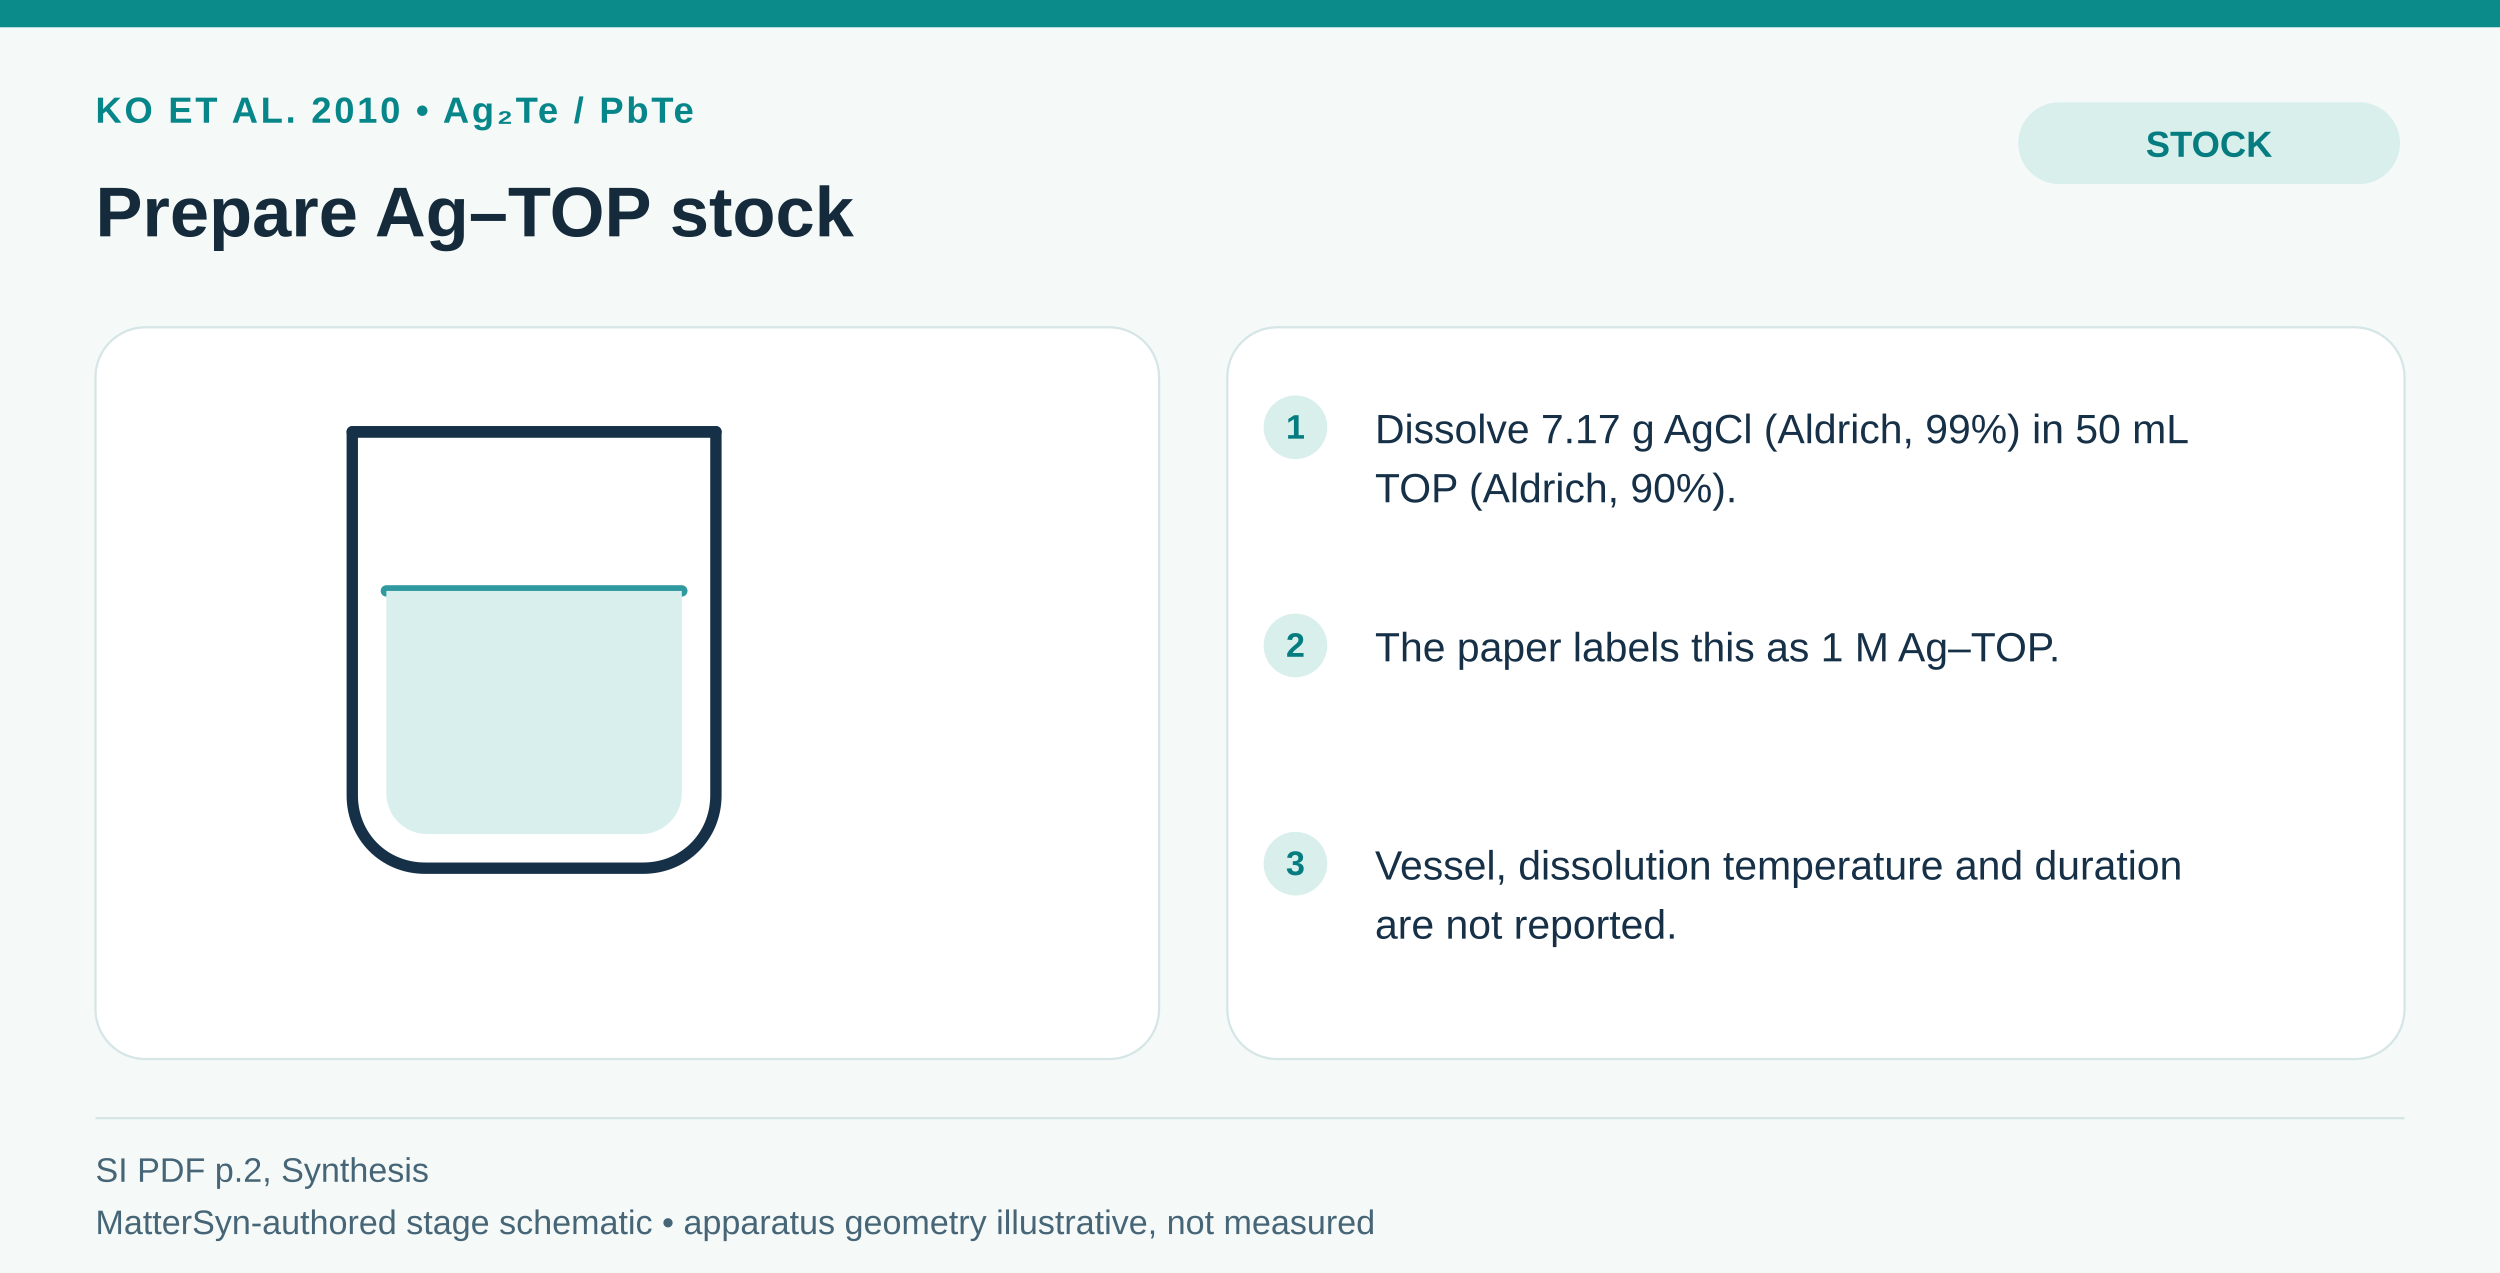
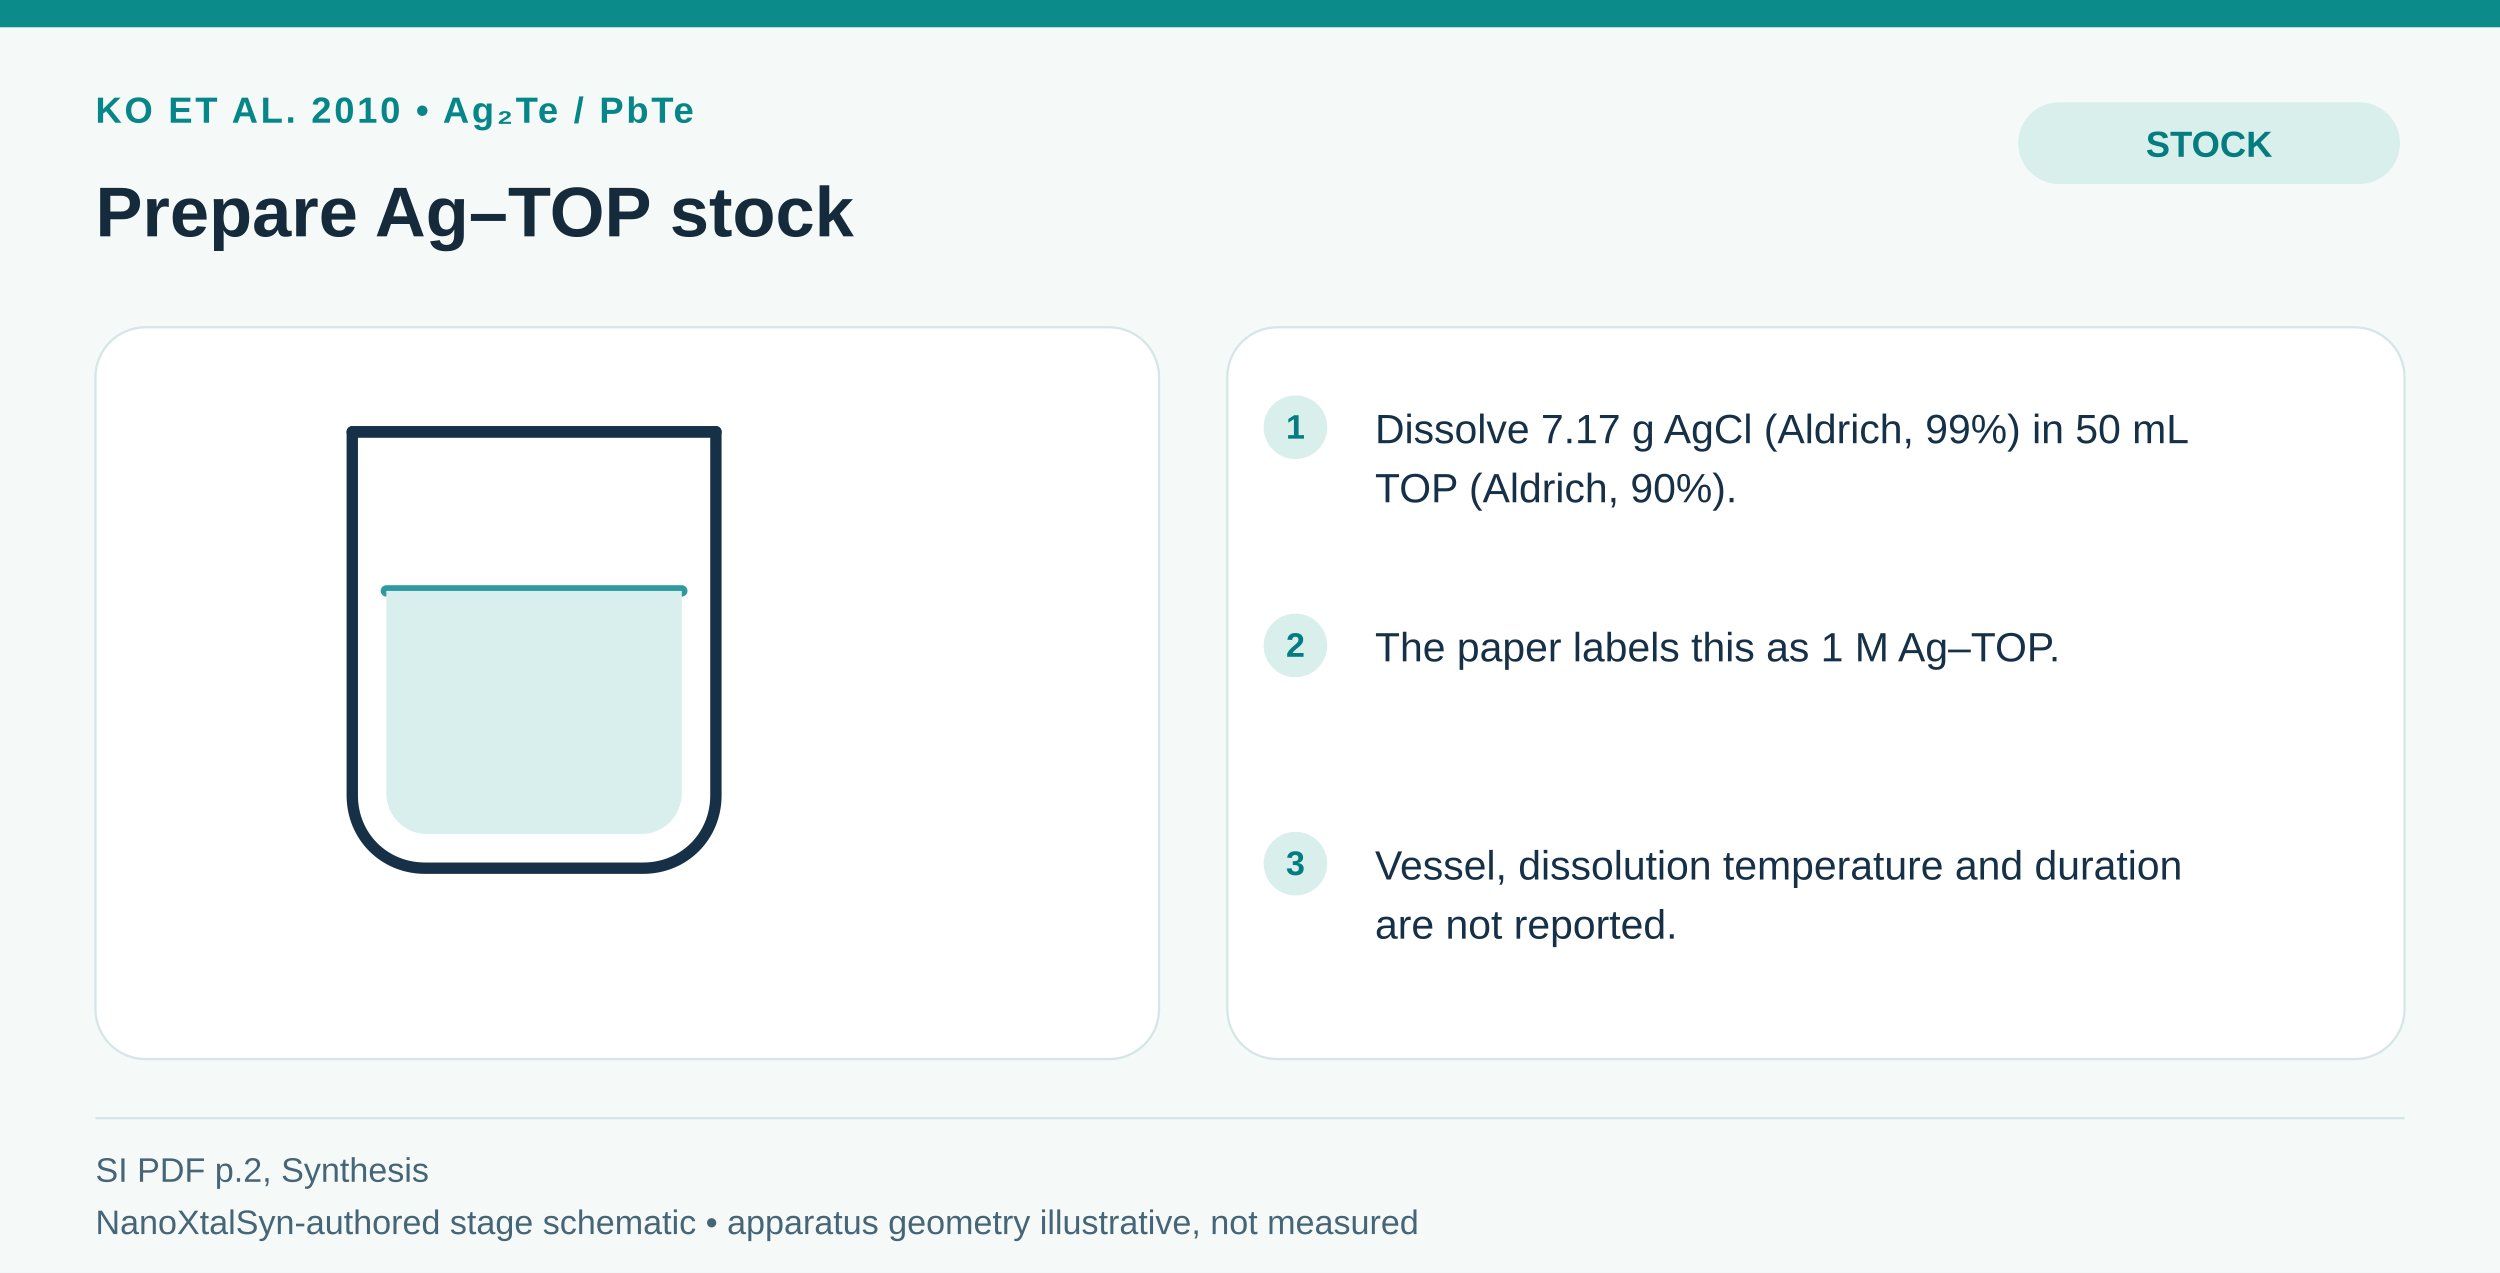
- <svg xmlns="http://www.w3.org/2000/svg" viewBox="0 0 1100 560" role="img" aria-label="MatterSyn authored schematic: Prepare Ag–TOP stock">
+ <svg xmlns="http://www.w3.org/2000/svg" viewBox="0 0 1100 560" role="img" aria-label="NanoXtalSyn authored schematic: Prepare Ag–TOP stock">
  <style>.eyebrow{font:700 16px Arial,sans-serif;letter-spacing:1.2px;fill:#07868a}.title{font:700 31px Arial,sans-serif;fill:#152b3b}.stage{font:700 16px Arial,sans-serif;fill:#057d80}.body{font:18px Arial,sans-serif;fill:#163047}.num{font:700 15px Arial,sans-serif;fill:#057d80}.foot{font:15px Arial,sans-serif;fill:#466577}</style>
  <rect width="1100" height="560" fill="#f5faf9" />
  <rect width="1100" height="12" fill="#0b8c8b" />
  <text x="42" y="54" class="eyebrow">KO ET AL. 2010  •  Ag₂Te / PbTe</text>
  <text x="42" y="104" class="title">Prepare Ag–TOP stock</text>
  <rect x="888" y="45" width="168" height="36" rx="18" fill="#d9efec" />
  <text x="972" y="69" text-anchor="middle" class="stage">STOCK</text>
  <rect x="42" y="144" width="468" height="322" rx="22" fill="#fff" stroke="#d6e5e6" />
  <rect x="540" y="144" width="518" height="322" rx="22" fill="#fff" stroke="#d6e5e6" />
  <g stroke="#163047" stroke-width="5" stroke-linecap="round" stroke-linejoin="round" fill="none">
    <path d="M155 190h160v160c0 18-14 32-32 32h-96c-18 0-32-14-32-32z" />
    <path d="M170 260h130" stroke="#2f99a0" />
    <path d="M170 260v89c0 10 8 18 18 18h94c10 0 18-8 18-18v-89z" fill="#d8efed" stroke="none" />
    <path d="M155 190h160" />
  </g>
  <circle cx="570" cy="188" r="14" fill="#d9efec" />
  <text x="570" y="193" text-anchor="middle" class="num">1</text>
  <text x="605" y="195" class="body">Dissolve 7.17 g AgCl (Aldrich, 99%) in 50 mL</text>
  <text x="605" y="221" class="body">TOP (Aldrich, 90%).</text>
  <circle cx="570" cy="284" r="14" fill="#d9efec" />
  <text x="570" y="289" text-anchor="middle" class="num">2</text>
  <text x="605" y="291" class="body">The paper labels this as 1 M Ag–TOP.</text>
  <circle cx="570" cy="380" r="14" fill="#d9efec" />
  <text x="570" y="385" text-anchor="middle" class="num">3</text>
  <text x="605" y="387" class="body">Vessel, dissolution temperature and duration</text>
  <text x="605" y="413" class="body">are not reported.</text>
  <path d="M42 492h1016" stroke="#d5e4e5" />
  <text x="42" y="520" class="foot">SI PDF p.2, Synthesis</text>
-   <text x="42" y="543" class="foot">MatterSyn-authored stage schematic • apparatus geometry illustrative, not measured</text>
+   <text x="42" y="543" class="foot">NanoXtalSyn-authored stage schematic • apparatus geometry illustrative, not measured</text>
</svg>
